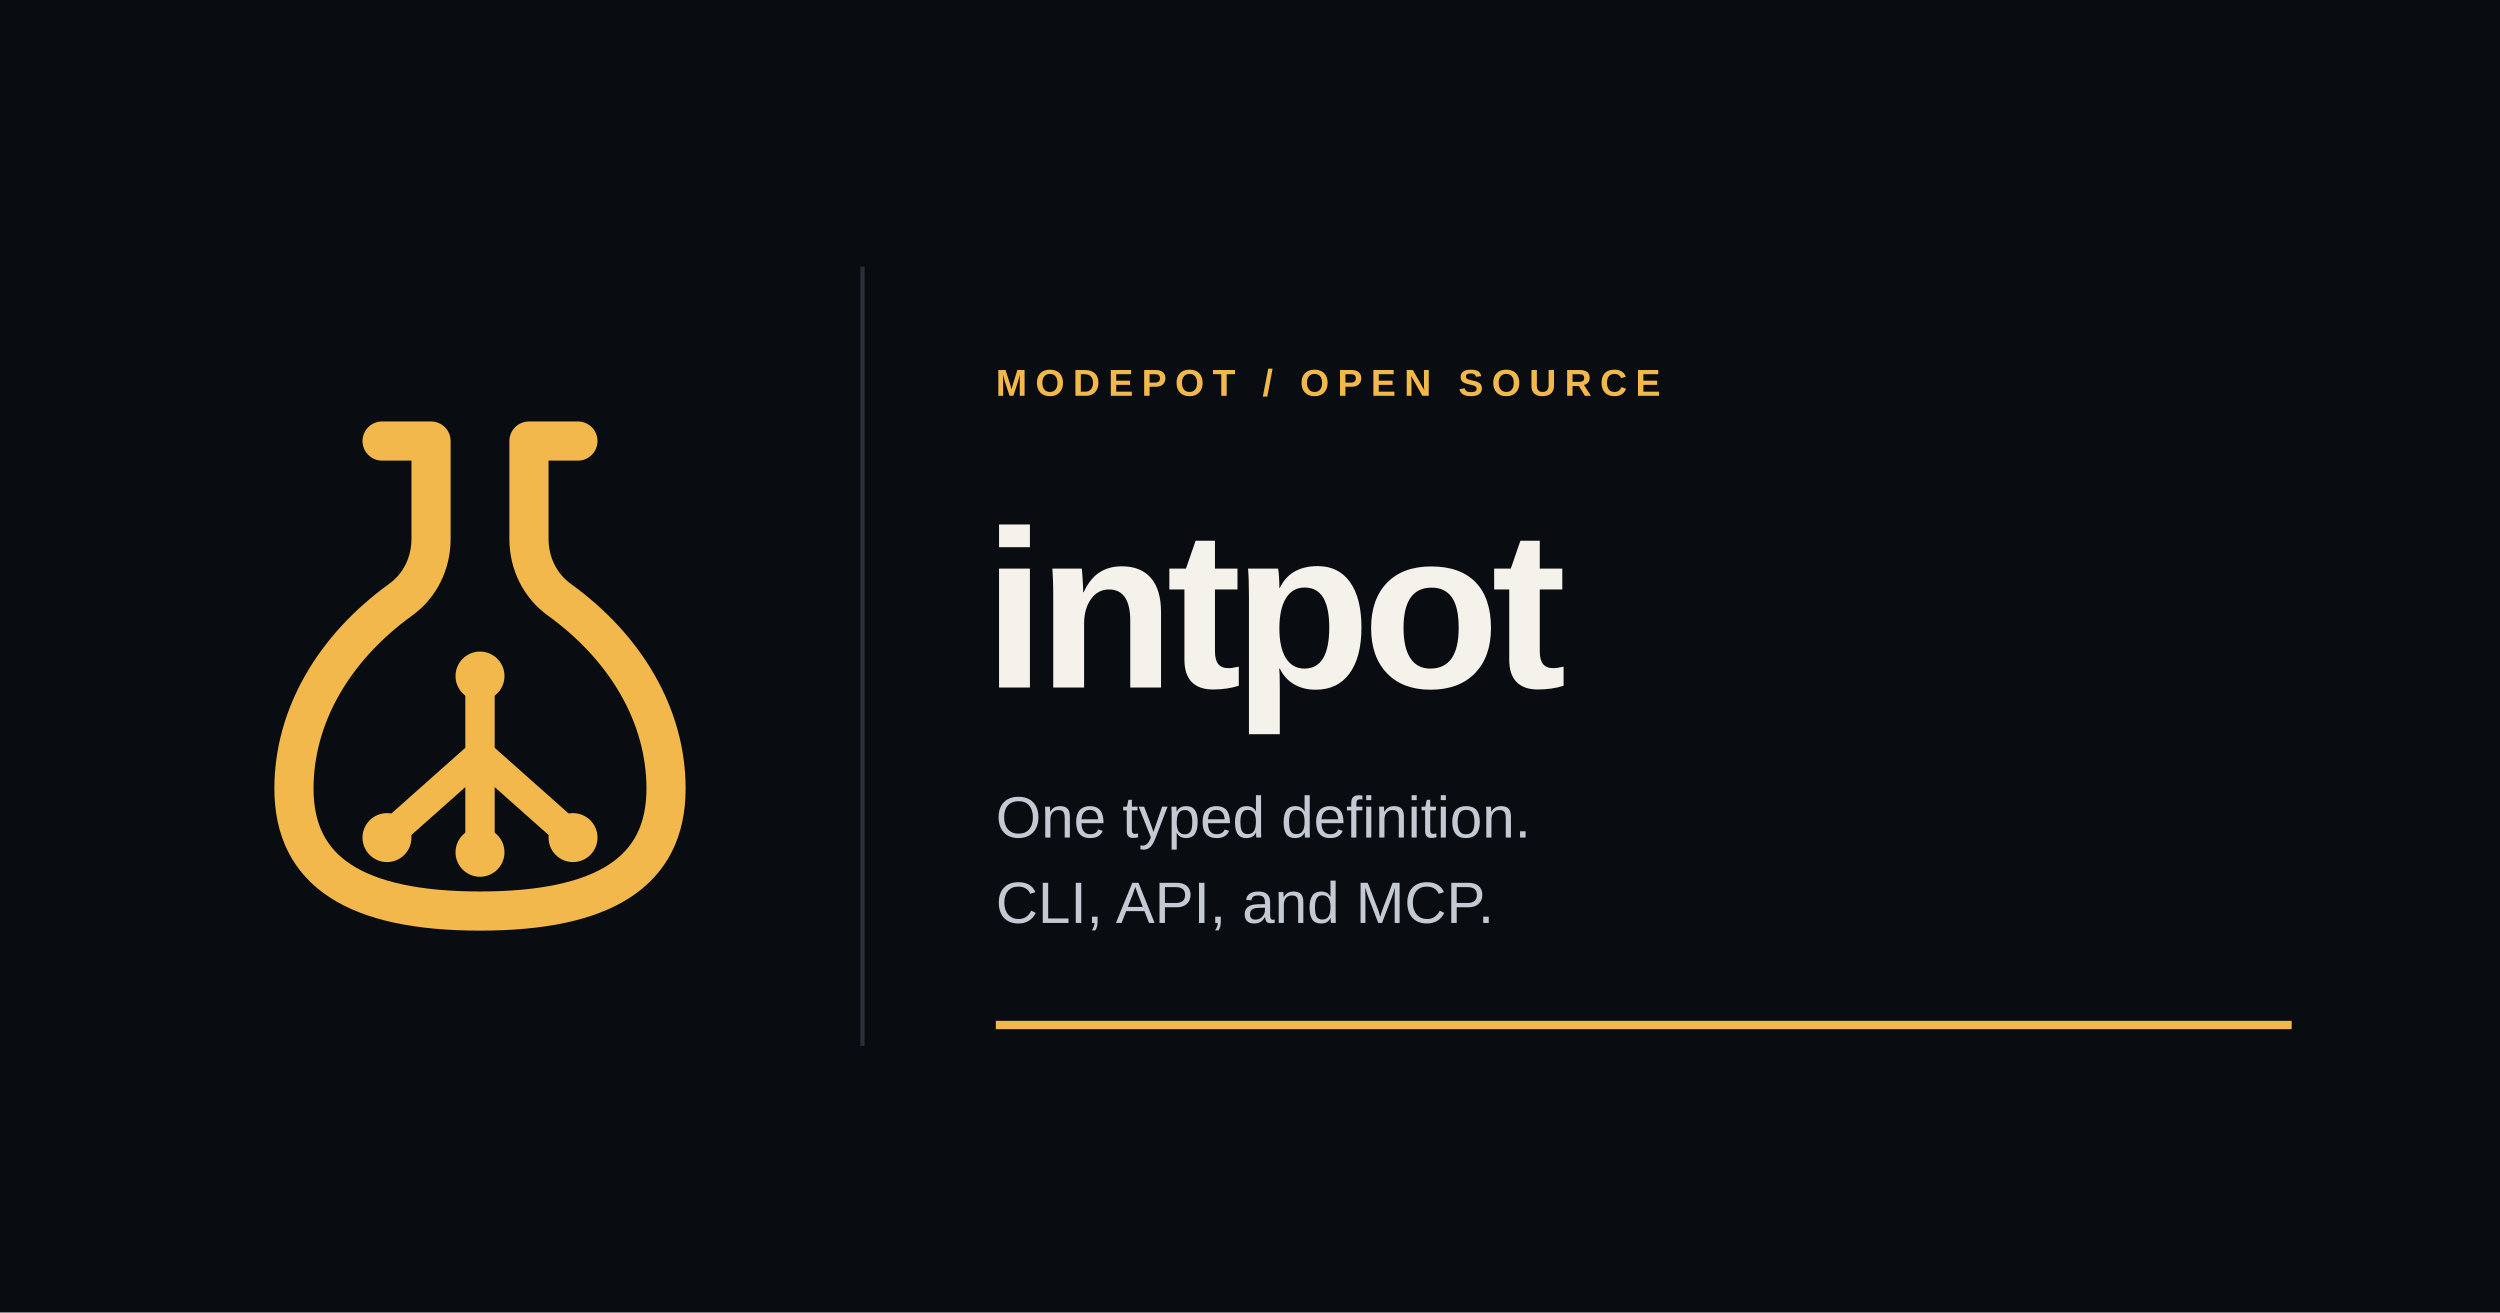
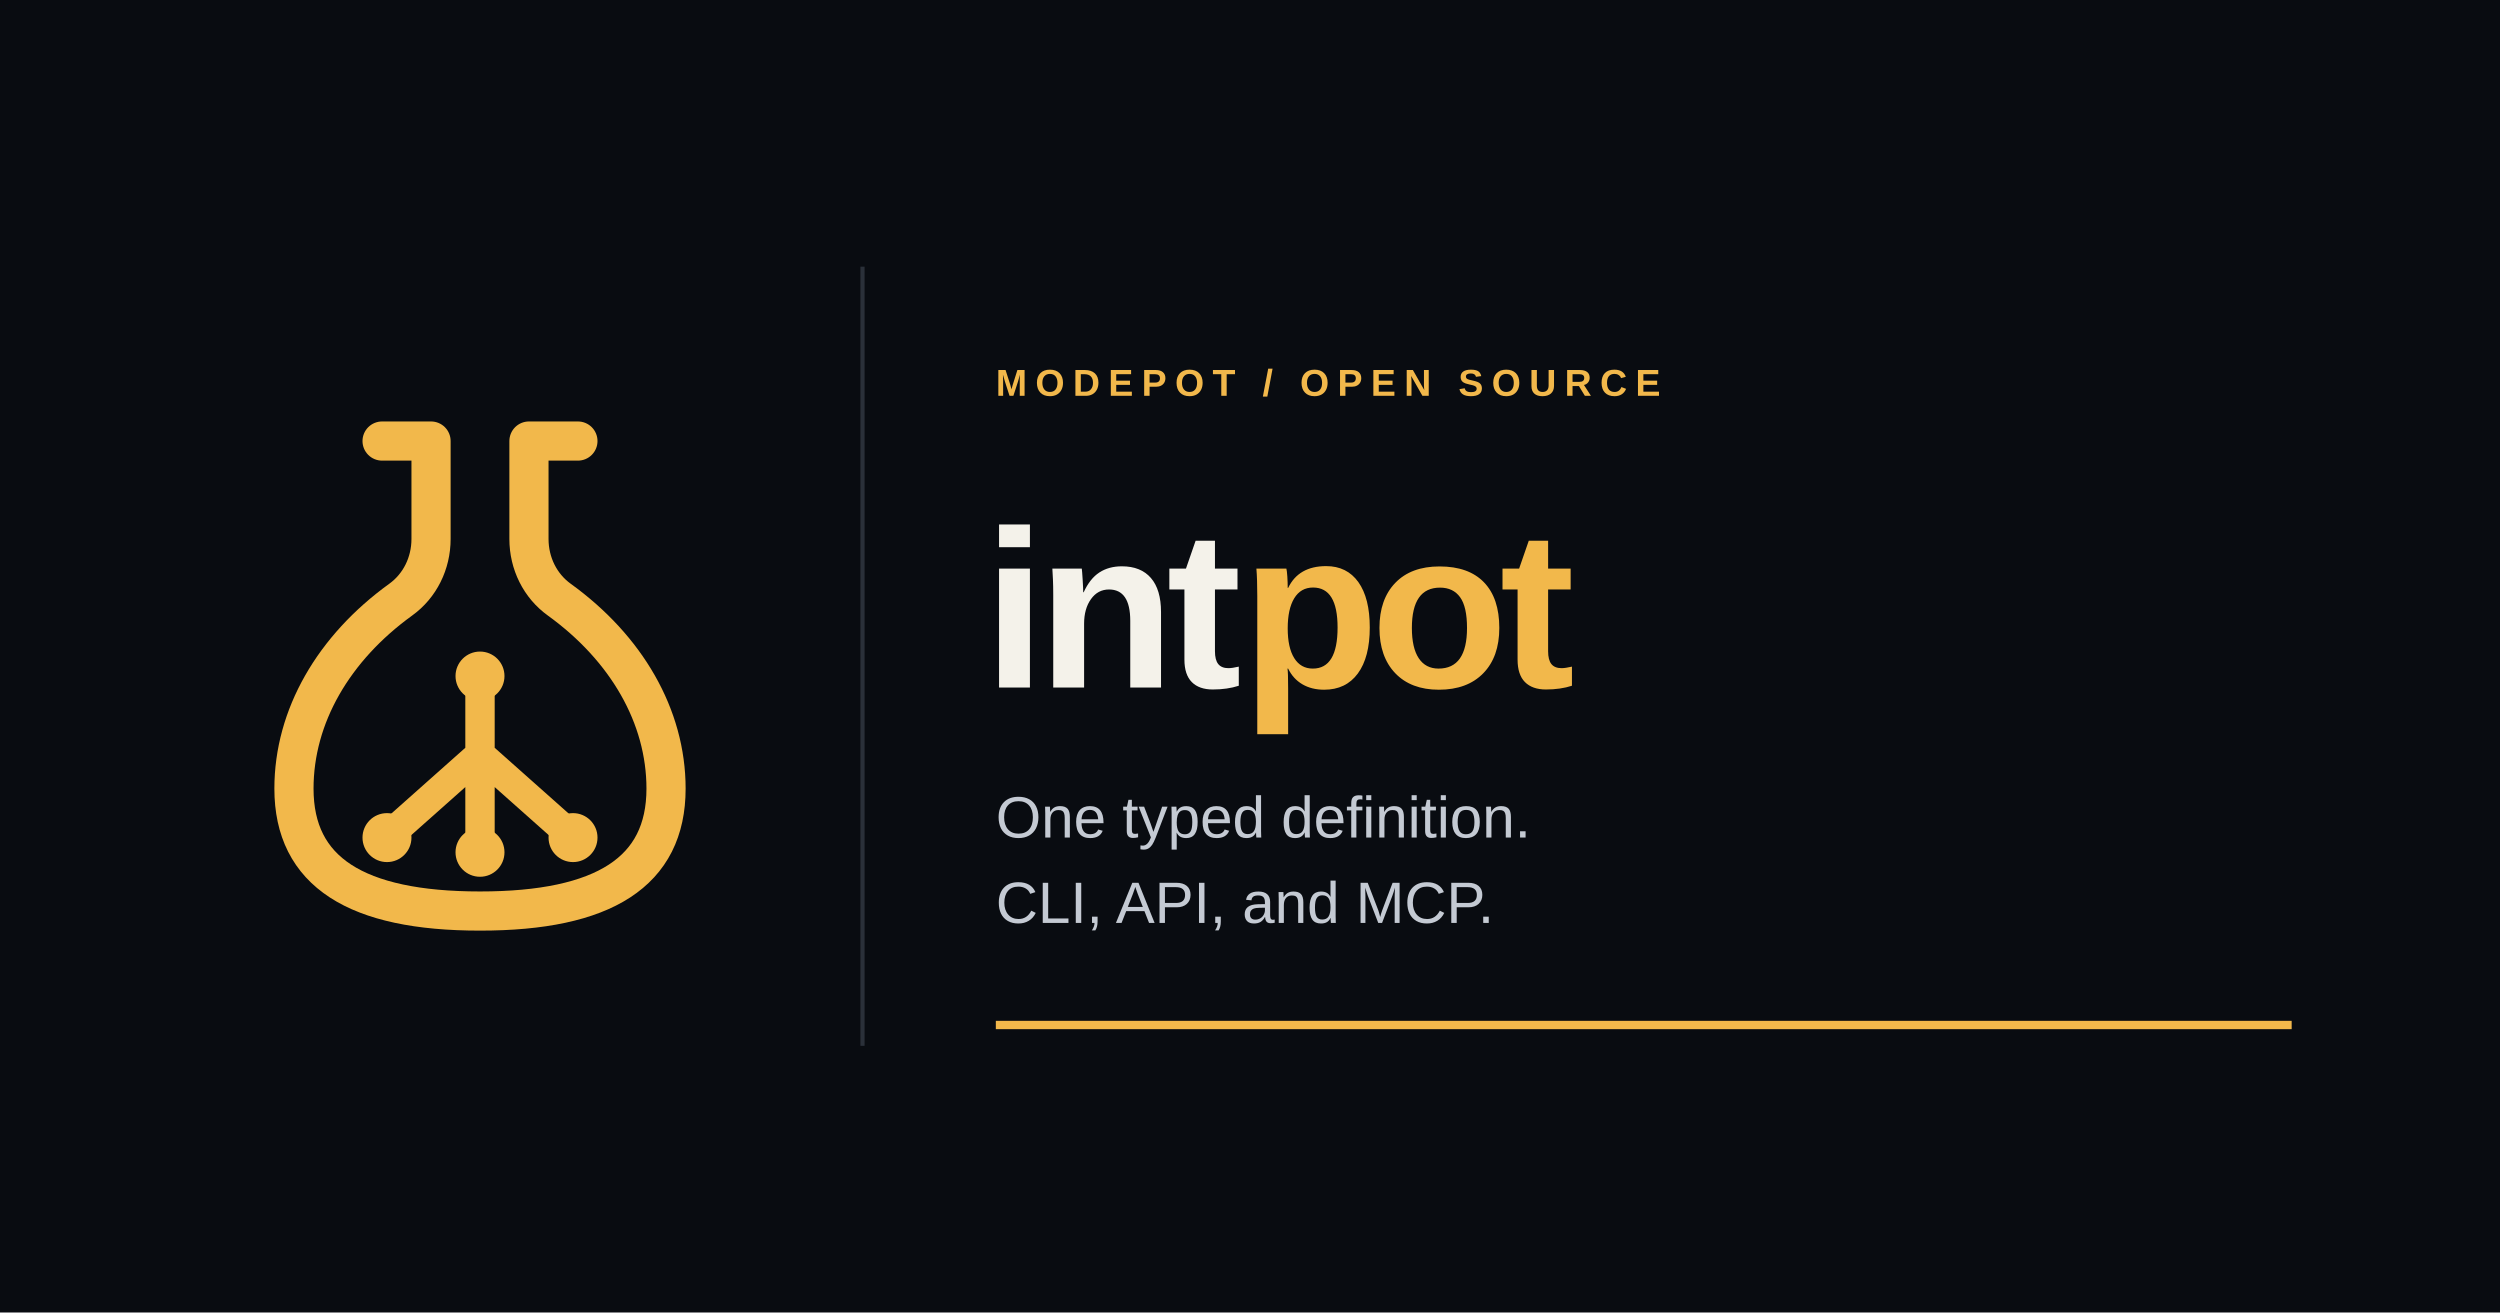
<svg xmlns="http://www.w3.org/2000/svg" width="1200" height="630" viewBox="0 0 1200 630" role="img" aria-labelledby="title desc">
  <rect width="1200" height="630" fill="#090C11" />
  <line x1="414" y1="128" x2="414" y2="502" stroke="#2A3039" stroke-width="2" />
  <g transform="translate(80 160) scale(2.35)">
    <path d="M44 22h10v20c0 5-2.3 9.6-6.2 12.4C34.1 64.3 26 78.2 26 93c0 17 12.7 25 38 25s38-8 38-25c0-14.8-8.1-28.7-21.8-38.6C76.3 51.6 74 47 74 42V22h10" fill="none" stroke="#F2B84B" stroke-width="8" stroke-linecap="round" stroke-linejoin="round" />
    <path d="M64 72v17M64 86l-18 16M64 86l18 16M64 86v20" fill="none" stroke="#F2B84B" stroke-width="6" stroke-linecap="round" stroke-linejoin="round" />
    <circle cx="64" cy="70" r="5" fill="#F2B84B" />
    <circle cx="45" cy="103" r="5" fill="#F2B84B" />
    <circle cx="64" cy="106" r="5" fill="#F2B84B" />
    <circle cx="83" cy="103" r="5" fill="#F2B84B" />
  </g>
  <text x="478" y="190" fill="#F2B84B" font-family="Arial, Helvetica, sans-serif" font-size="18" font-weight="700" letter-spacing="4">MODEPOT / OPEN SOURCE</text>
-   <text x="472" y="330" fill="#F4F2EA" font-family="Arial, Helvetica, sans-serif" font-size="108" font-weight="700" letter-spacing="-4">intpot</text>
+   <text x="472" y="330" fill="#F4F2EA" font-family="Arial, Helvetica, sans-serif" font-size="108" font-weight="700" letter-spacing="-4">int<tspan fill="#F2B84B">pot</tspan>
+   </text>
  <text x="478" y="402" fill="#C4CAD3" font-family="Arial, Helvetica, sans-serif" font-size="28" font-weight="400">One typed definition.</text>
  <text x="478" y="443" fill="#C4CAD3" font-family="Arial, Helvetica, sans-serif" font-size="28" font-weight="400">CLI, API, and MCP.</text>
  <line x1="478" y1="492" x2="1100" y2="492" stroke="#F2B84B" stroke-width="4" />
</svg>
